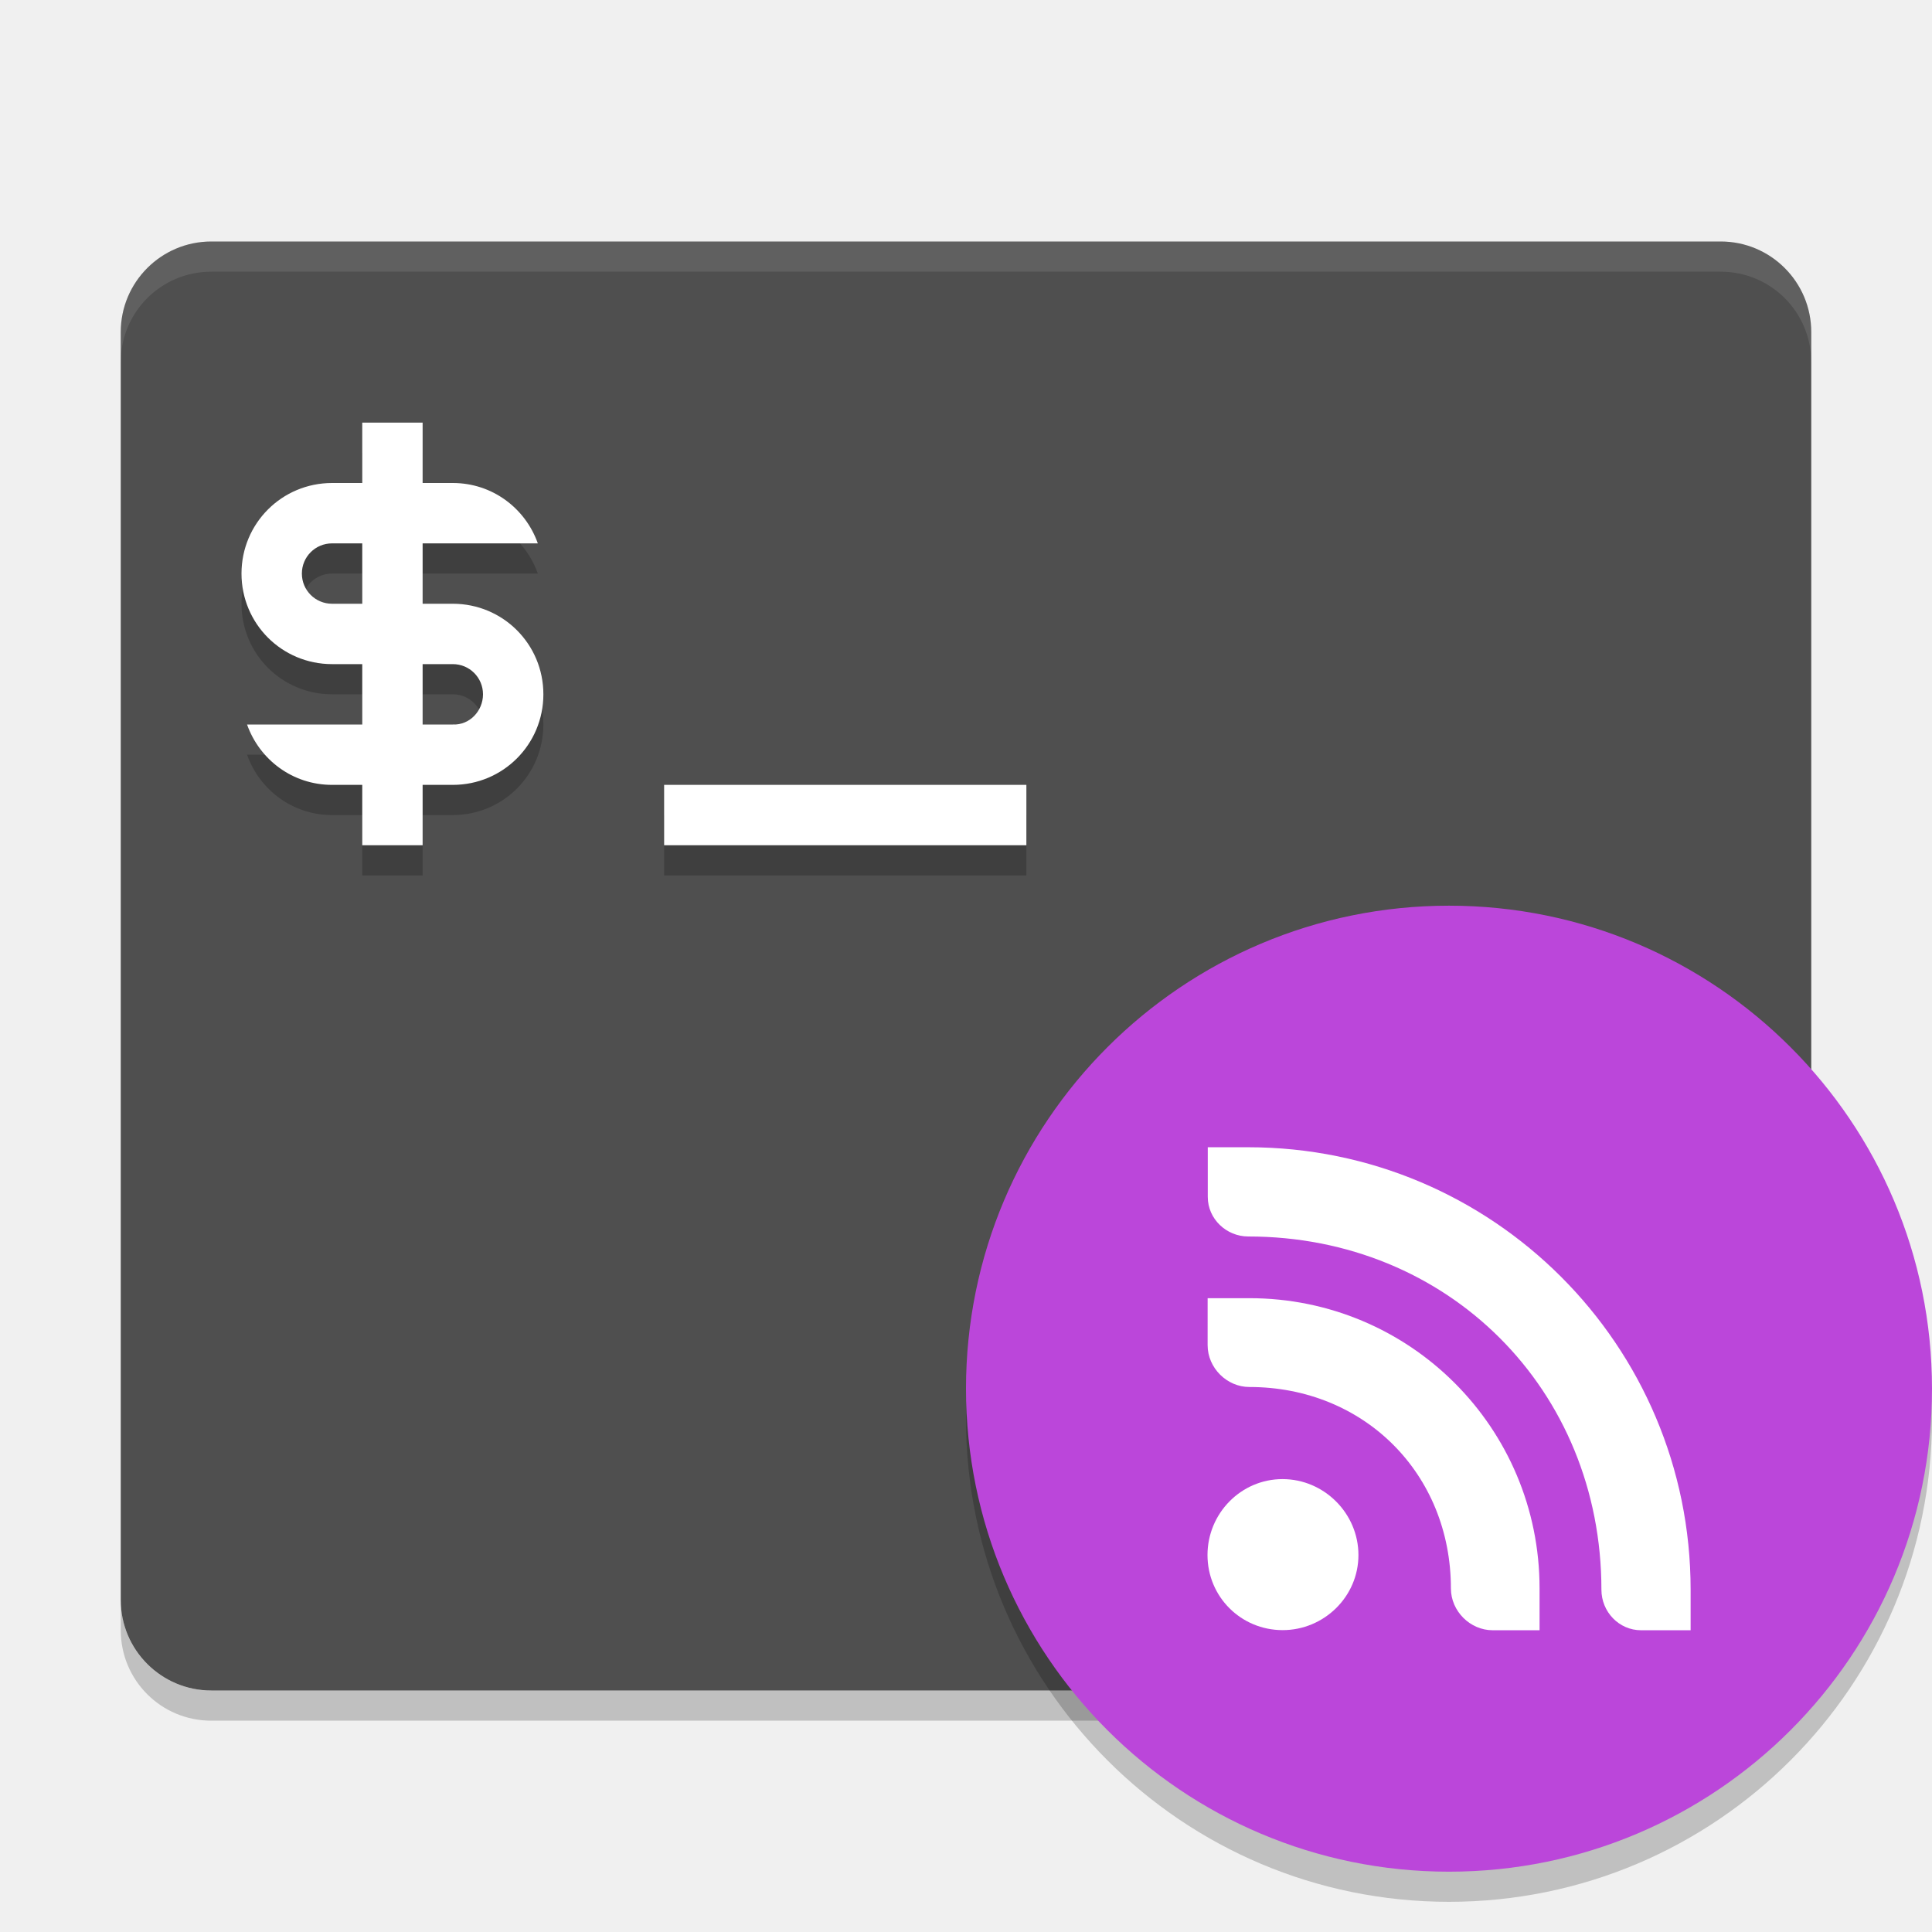
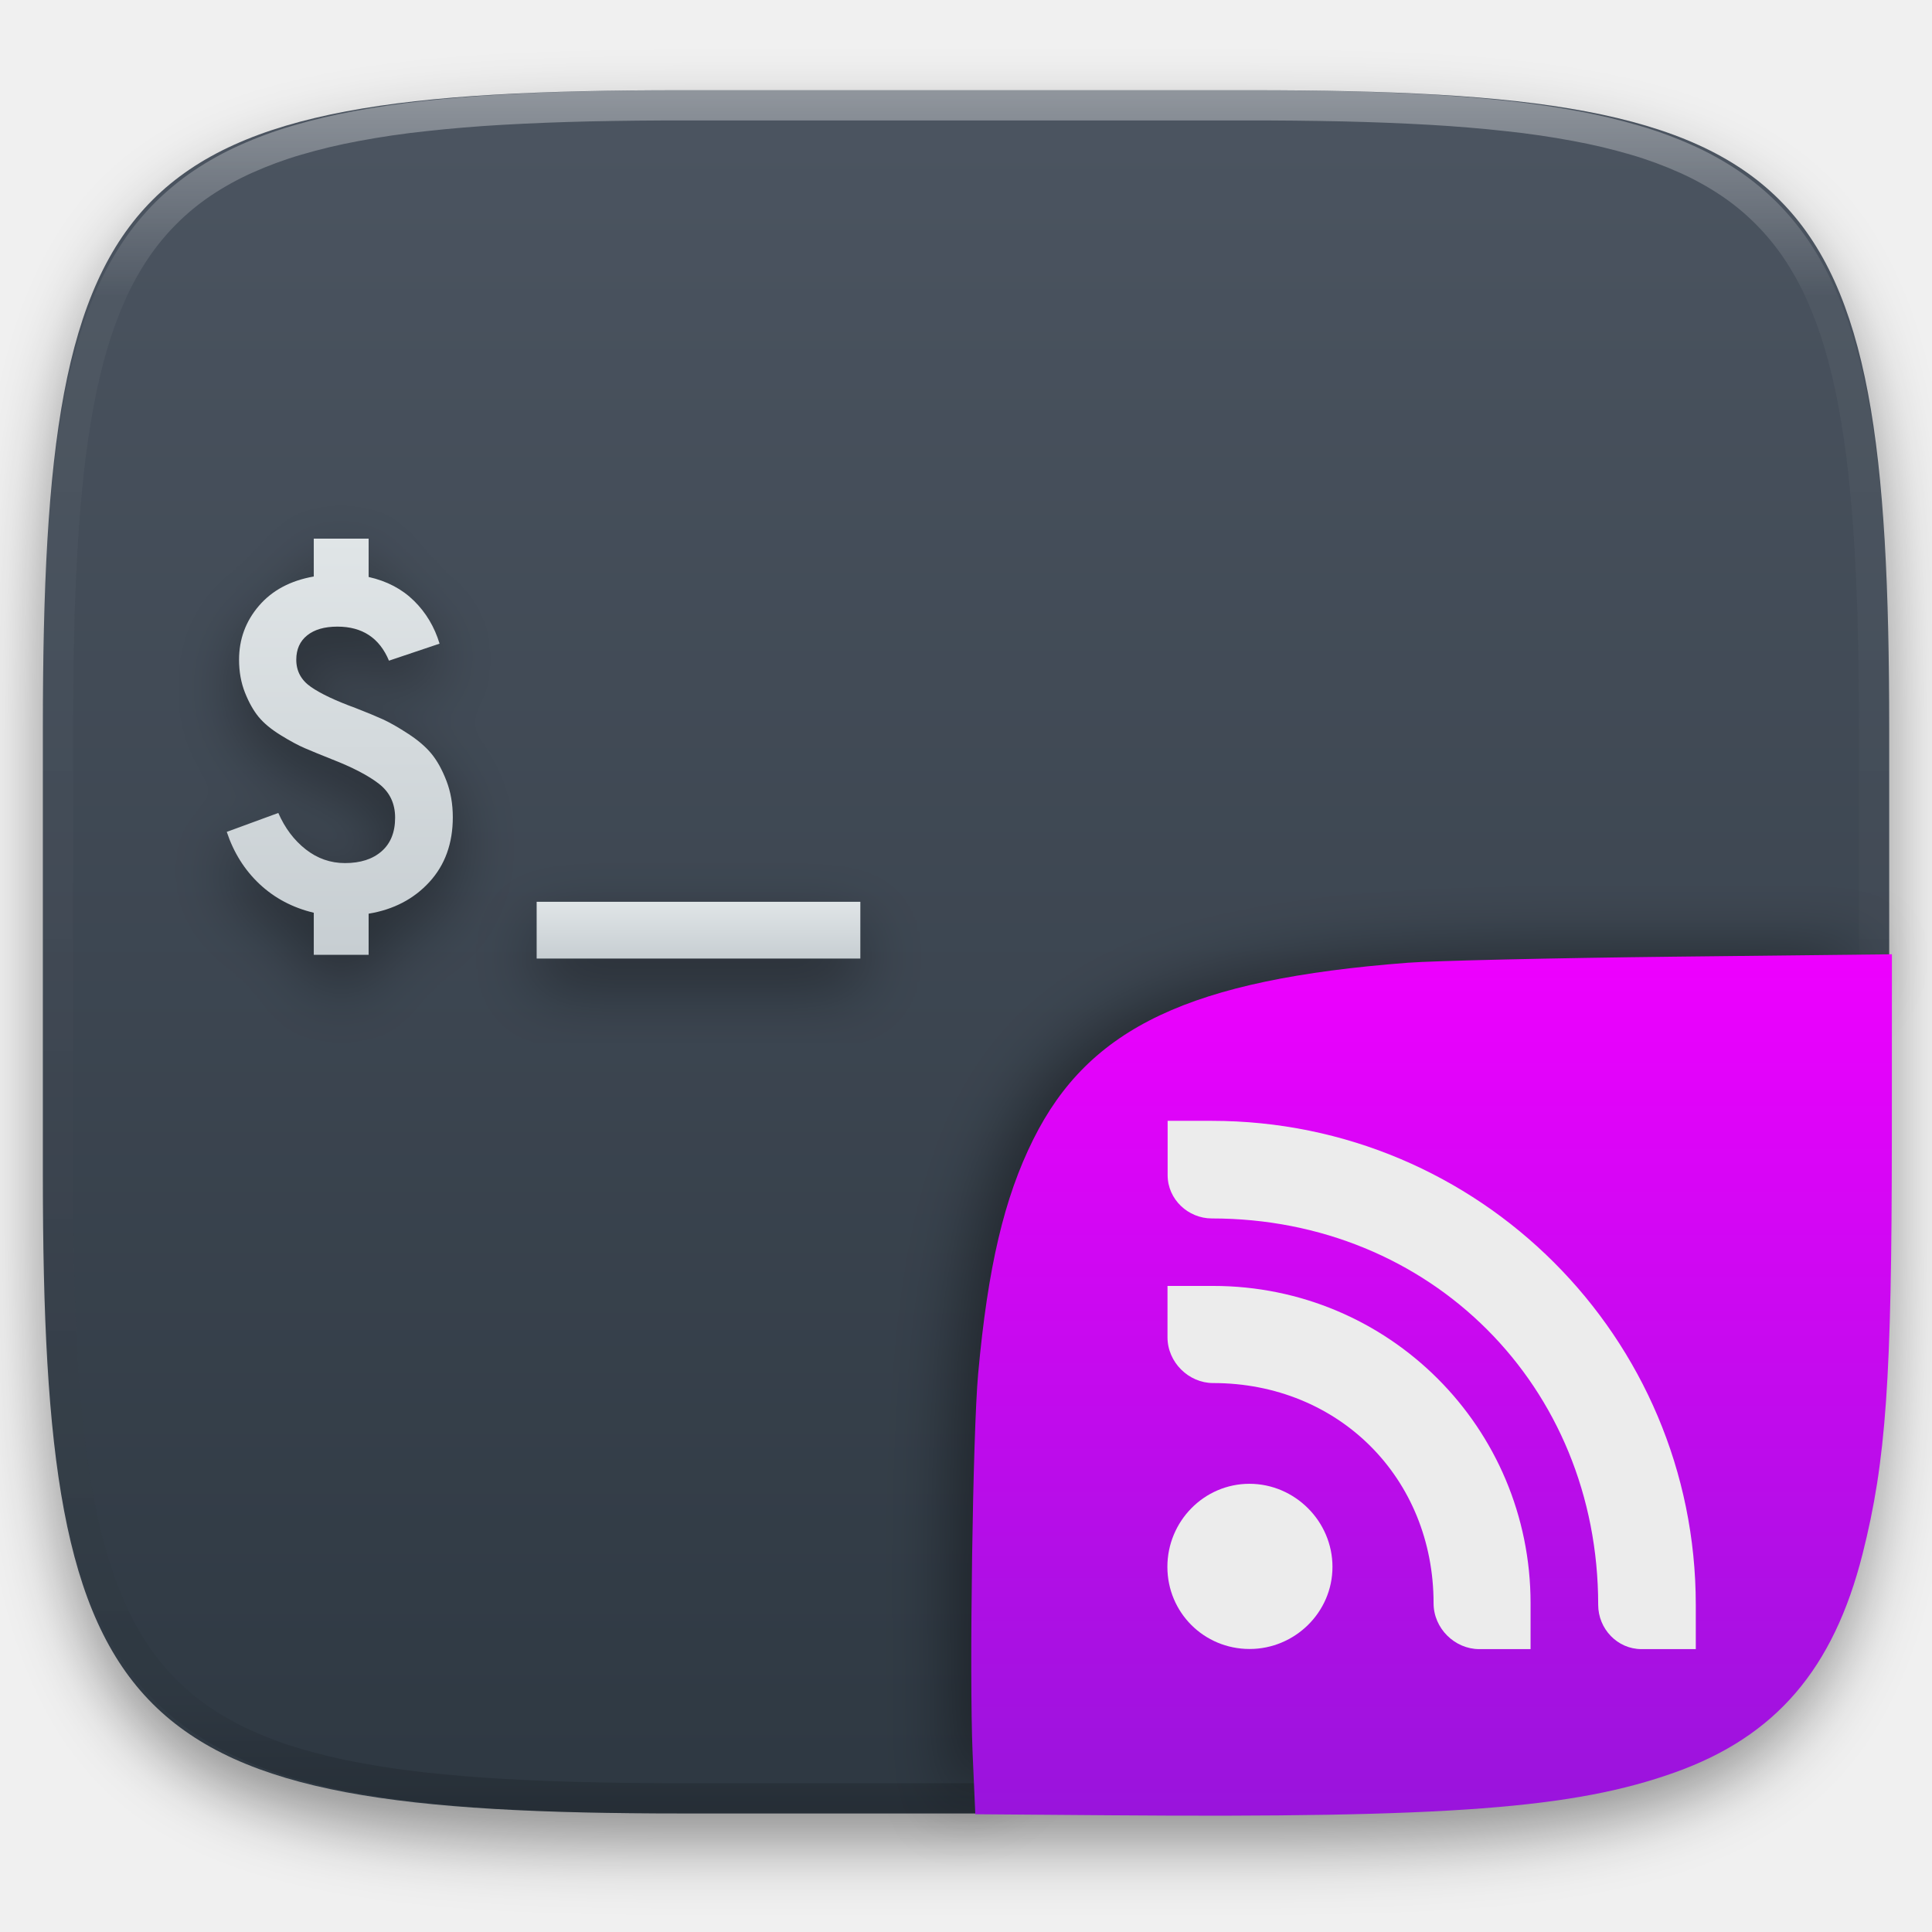
- <svg xmlns="http://www.w3.org/2000/svg" width="64" height="64" version="1">
-   <path style="opacity:.2" d="m4 53v1c0 1.662 1.338 3 3 3h50c1.662 0 3-1.338 3-3v-1c0 1.662-1.338 3-3 3h-50c-1.662 0-3-1.338-3-3z" />
-   <rect style="fill:#4f4f4f" width="56" height="48" x="4" y="8" rx="3" ry="3" />
-   <path style="opacity:.1;fill:#ffffff" d="m7 8c-1.662 0-3 1.338-3 3v1c0-1.662 1.338-3 3-3h50c1.662 0 3 1.338 3 3v-1c0-1.662-1.338-3-3-3h-50z" />
-   <path style="opacity:.2" d="m12 15v2h-1c-1.662 0-3 1.338-3 3s1.338 3 3 3h1v2h-3.816c0.412 1.164 1.508 2 2.816 2h1v2h2v-2h1c1.662 0 3-1.338 3-3s-1.338-3-3-3h-1v-2h3.816c-0.412-1.164-1.508-2-2.816-2h-1v-2h-2zm-1 4h1v2h-1c-0.554 0-1-0.446-1-1s0.446-1 1-1zm3 4h1c0.554 0 1 0.446 1 1s-0.447 1.026-1 1h-1zm8 4v2h12v-2z" />
-   <path style="fill:#ffffff" d="m12 14v2h-1c-1.662 0-3 1.338-3 3s1.338 3 3 3h1v2h-3.816c0.412 1.164 1.508 2 2.816 2h1v2h2v-2h1c1.662 0 3-1.338 3-3s-1.338-3-3-3h-1v-2h3.816c-0.412-1.164-1.508-2-2.816-2h-1v-2h-2zm-1 4h1v2h-1c-0.554 0-1-0.446-1-1s0.446-1 1-1zm3 4h1c0.554 0 1 0.446 1 1s-0.447 1.026-1 1h-1zm8 4v2h12v-2z" />
-   <path style="opacity:0.2" d="M 63.958,45.852 A 16,16 0 0 1 48,61.004 16,16 0 0 1 32.042,46.156 16,16 0 0 0 32,47 16,16 0 0 0 48,63 16,16 0 0 0 64,47 16,16 0 0 0 63.957,45.852 Z" />
-   <circle style="fill:#bb46da;fill-rule:evenodd" cx="48" cy="46.002" r="16" />
-   <path style="fill:#ffffff" d="m 40,38.004 h 1.344 c 8.1,0 14.66,6.556 14.66,14.656 v 1.344 h -1.643 c -0.729,0 -1.312,-0.61 -1.312,-1.344 0,-6.627 -5.073,-11.7 -11.7,-11.7 -0.72,0 -1.34,-0.578 -1.34,-1.312 v -1.644 z" />
-   <path style="fill:#ffffff" d="m 40,43.004 h 1.387 c 5.321,0 9.613,4.292 9.613,9.613 v 1.387 h -1.554 c -0.743,0 -1.383,-0.63 -1.383,-1.387 0,-3.801 -2.877,-6.671 -6.676,-6.671 -0.743,0 -1.383,-0.63 -1.383,-1.387 l 3.78e-4,-1.555 z" />
-   <path style="fill:#ffffff" d="M 42.484,48.997 C 43.863,48.997 45,50.134 45,51.513 45,52.891 43.858,54 42.491,54 41.105,54 40,52.891 40,51.513 c 0,-1.379 1.108,-2.516 2.487,-2.516 z" />
+ <svg xmlns="http://www.w3.org/2000/svg" style="isolation:isolate" viewBox="0 0 256 256" width="256" height="256">
+   <defs>
+     <filter id="NPViYpI4OeQXOvql3UA7GZuCeraztPBZ" x="-200%" y="-200%" width="400%" height="400%" filterUnits="objectBoundingBox" color-interpolation-filters="sRGB">
+       <feGaussianBlur in="SourceGraphic" stdDeviation="4.294" />
+       <feOffset dx="0" dy="4" result="pf_100_offsetBlur" />
+       <feFlood flood-color="#000000" flood-opacity="0.4" />
+       <feComposite in2="pf_100_offsetBlur" operator="in" result="pf_100_dropShadow" />
+       <feBlend in="SourceGraphic" in2="pf_100_dropShadow" mode="normal" />
+     </filter>
+   </defs>
+   <g filter="url(#NPViYpI4OeQXOvql3UA7GZuCeraztPBZ)">
+     <linearGradient id="_lgradient_0" x1="0" y1="0" x2="-1.8369701987210297e-16" y2="1" gradientTransform="matrix(244.648,0,0,228.338,5.68,11.952)" gradientUnits="userSpaceOnUse">
+       <stop offset="0%" stop-opacity="1" style="stop-color:rgb(76,85,97)" />
+       <stop offset="100%" stop-opacity="1" style="stop-color:rgb(46,56,66)" />
+     </linearGradient>
+     <path d=" M 165.689 11.952 C 239.745 11.952 250.328 22.509 250.328 96.495 L 250.328 155.746 C 250.328 229.733 239.745 240.29 165.689 240.29 L 90.319 240.29 C 16.264 240.29 5.68 229.733 5.68 155.746 L 5.68 96.495 C 5.68 22.509 16.264 11.952 90.319 11.952 L 165.689 11.952 Z " id="shape" fill="url(#_lgradient_0)" />
+   </g>
+   <g opacity="0.4">
+     <linearGradient id="_lgradient_1" x1="0.517" y1="0" x2="0.517" y2="1" gradientTransform="matrix(244.65,0,0,228.34,5.68,11.95)" gradientUnits="userSpaceOnUse">
+       <stop offset="0%" stop-opacity="1" style="stop-color:rgb(255,255,255)" />
+       <stop offset="12.5%" stop-opacity="0.098" style="stop-color:rgb(255,255,255)" />
+       <stop offset="92.5%" stop-opacity="0.098" style="stop-color:rgb(0,0,0)" />
+       <stop offset="100%" stop-opacity="0.498" style="stop-color:rgb(0,0,0)" />
+     </linearGradient>
+     <path d=" M 165.068 11.951 C 169.396 11.941 173.724 11.991 178.052 12.089 C 181.927 12.167 185.803 12.315 189.678 12.541 C 193.131 12.737 196.583 13.022 200.026 13.395 C 203.085 13.73 206.144 14.181 209.174 14.741 C 211.889 15.243 214.574 15.881 217.22 16.657 C 219.62 17.355 221.971 18.219 224.243 19.241 C 226.358 20.184 228.384 21.304 230.302 22.591 C 232.142 23.829 233.863 25.244 235.437 26.806 C 237.001 28.378 238.417 30.088 239.656 31.925 C 240.945 33.841 242.066 35.865 243.02 37.967 C 244.043 40.247 244.909 42.585 245.617 44.972 C 246.394 47.615 247.034 50.297 247.535 53.009 C 248.096 56.035 248.548 59.081 248.883 62.136 C 249.257 65.575 249.542 69.014 249.739 72.462 C 249.965 76.323 250.112 80.194 250.201 84.055 C 250.289 88.378 250.339 92.701 250.329 97.014 L 250.329 155.226 C 250.339 159.549 250.289 163.862 250.201 168.185 C 250.112 172.056 249.965 175.917 249.739 179.778 C 249.542 183.226 249.257 186.675 248.883 190.104 C 248.548 193.159 248.096 196.215 247.535 199.241 C 247.034 201.943 246.394 204.625 245.617 207.268 C 244.909 209.655 244.043 212.003 243.02 214.273 C 242.066 216.385 240.945 218.399 239.656 220.315 C 238.417 222.152 237.001 223.872 235.437 225.434 C 233.863 226.996 232.142 228.411 230.302 229.649 C 228.384 230.936 226.358 232.056 224.243 232.999 C 221.971 234.021 219.62 234.885 217.22 235.593 C 214.574 236.369 211.889 237.007 209.174 237.499 C 206.144 238.068 203.085 238.51 200.026 238.845 C 196.583 239.218 193.131 239.503 189.678 239.699 C 185.803 239.925 181.927 240.073 178.052 240.161 C 173.724 240.249 169.396 240.299 165.068 240.289 L 90.942 240.289 C 86.614 240.299 82.286 240.249 77.958 240.161 C 74.083 240.073 70.207 239.925 66.332 239.699 C 62.879 239.503 59.427 239.218 55.984 238.845 C 52.925 238.51 49.866 238.068 46.836 237.499 C 44.121 237.007 41.436 236.369 38.79 235.593 C 36.39 234.885 34.039 234.021 31.767 232.999 C 29.652 232.056 27.626 230.936 25.708 229.649 C 23.868 228.411 22.147 226.996 20.573 225.434 C 19.009 223.872 17.593 222.152 16.354 220.315 C 15.065 218.399 13.944 216.385 12.99 214.273 C 11.967 212.003 11.101 209.655 10.393 207.268 C 9.616 204.625 8.976 201.943 8.475 199.241 C 7.914 196.215 7.462 193.159 7.127 190.104 C 6.753 186.675 6.468 183.226 6.271 179.778 C 6.045 175.917 5.898 172.056 5.809 168.185 C 5.721 163.862 5.671 159.549 5.681 155.226 L 5.681 97.014 C 5.671 92.701 5.721 88.378 5.809 84.055 C 5.898 80.194 6.045 76.323 6.271 72.462 C 6.468 69.014 6.753 65.575 7.127 62.136 C 7.462 59.081 7.914 56.035 8.475 53.009 C 8.976 50.297 9.616 47.615 10.393 44.972 C 11.101 42.585 11.967 40.247 12.99 37.967 C 13.944 35.865 15.065 33.841 16.354 31.925 C 17.593 30.088 19.009 28.378 20.573 26.806 C 22.147 25.244 23.868 23.829 25.708 22.591 C 27.626 21.304 29.652 20.184 31.767 19.241 C 34.039 18.219 36.39 17.355 38.79 16.657 C 41.436 15.881 44.121 15.243 46.836 14.741 C 49.866 14.181 52.925 13.73 55.984 13.395 C 59.427 13.022 62.879 12.737 66.332 12.541 C 70.207 12.315 74.083 12.167 77.958 12.089 C 82.286 11.991 86.614 11.941 90.942 11.951 L 165.068 11.951 Z  M 165.078 15.96 C 169.376 15.95 173.675 15.999 177.973 16.087 C 181.8 16.176 185.626 16.323 189.452 16.539 C 192.836 16.736 196.219 17.011 199.583 17.384 C 202.554 17.699 205.515 18.131 208.446 18.681 C 211.023 19.153 213.58 19.762 216.099 20.499 C 218.322 21.147 220.495 21.953 222.6 22.896 C 224.509 23.751 226.338 24.763 228.069 25.922 C 229.692 27.013 231.207 28.26 232.594 29.646 C 233.981 31.031 235.23 32.544 236.332 34.165 C 237.492 35.894 238.506 37.712 239.361 39.608 C 240.306 41.72 241.112 43.892 241.761 46.102 C 242.509 48.617 243.109 51.162 243.591 53.736 C 244.132 56.664 244.565 59.611 244.889 62.578 C 245.263 65.938 245.539 69.308 245.735 72.688 C 245.952 76.51 246.109 80.322 246.188 84.144 C 246.276 88.437 246.325 92.721 246.325 97.014 C 246.325 97.014 246.325 97.014 246.325 97.014 L 246.325 155.226 C 246.325 155.226 246.325 155.226 246.325 155.226 C 246.325 159.519 246.276 163.803 246.188 168.096 C 246.109 171.918 245.952 175.74 245.735 179.552 C 245.539 182.932 245.263 186.302 244.889 189.672 C 244.565 192.629 244.132 195.576 243.591 198.504 C 243.109 201.078 242.509 203.623 241.761 206.138 C 241.112 208.358 240.306 210.52 239.361 212.632 C 238.506 214.528 237.492 216.356 236.332 218.075 C 235.23 219.706 233.981 221.219 232.594 222.604 C 231.207 223.98 229.692 225.227 228.069 226.318 C 226.338 227.477 224.509 228.489 222.6 229.344 C 220.495 230.297 218.322 231.093 216.099 231.741 C 213.58 232.478 211.023 233.087 208.446 233.559 C 205.515 234.109 202.554 234.541 199.583 234.865 C 196.219 235.229 192.836 235.514 189.452 235.701 C 185.626 235.917 181.8 236.074 177.973 236.153 C 173.675 236.251 169.376 236.29 165.078 236.29 C 165.078 236.29 165.078 236.29 165.068 236.29 L 90.942 236.29 C 90.932 236.29 90.932 236.29 90.932 236.29 C 86.634 236.29 82.335 236.251 78.037 236.153 C 74.21 236.074 70.384 235.917 66.558 235.701 C 63.174 235.514 59.791 235.229 56.427 234.865 C 53.456 234.541 50.495 234.109 47.564 233.559 C 44.987 233.087 42.43 232.478 39.911 231.741 C 37.688 231.093 35.515 230.297 33.41 229.344 C 31.501 228.489 29.672 227.477 27.941 226.318 C 26.318 225.227 24.803 223.98 23.416 222.604 C 22.029 221.219 20.78 219.706 19.678 218.075 C 18.518 216.356 17.504 214.528 16.649 212.632 C 15.704 210.52 14.898 208.358 14.249 206.138 C 13.501 203.623 12.901 201.078 12.419 198.504 C 11.878 195.576 11.445 192.629 11.121 189.672 C 10.747 186.302 10.472 182.932 10.275 179.552 C 10.058 175.74 9.901 171.918 9.822 168.096 C 9.734 163.803 9.685 159.519 9.685 155.226 C 9.685 155.226 9.685 155.226 9.685 155.226 L 9.685 97.014 C 9.685 97.014 9.685 97.014 9.685 97.014 C 9.685 92.721 9.734 88.437 9.822 84.144 C 9.901 80.322 10.058 76.51 10.275 72.688 C 10.472 69.308 10.747 65.938 11.121 62.578 C 11.445 59.611 11.878 56.664 12.419 53.736 C 12.901 51.162 13.501 48.617 14.249 46.102 C 14.898 43.892 15.704 41.72 16.649 39.608 C 17.504 37.712 18.518 35.894 19.678 34.165 C 20.78 32.544 22.029 31.031 23.416 29.646 C 24.803 28.26 26.318 27.013 27.941 25.922 C 29.672 24.763 31.501 23.751 33.41 22.896 C 35.515 21.953 37.688 21.147 39.911 20.499 C 42.43 19.762 44.987 19.153 47.564 18.681 C 50.495 18.131 53.456 17.699 56.427 17.384 C 59.791 17.011 63.174 16.736 66.558 16.539 C 70.384 16.323 74.21 16.176 78.037 16.087 C 82.335 15.999 86.634 15.95 90.932 15.96 C 90.932 15.96 90.932 15.96 90.942 15.96 L 165.068 15.96 C 165.078 15.96 165.078 15.96 165.078 15.96 Z " fill-rule="evenodd" id="highlight" fill="url(#_lgradient_1)" />
+   </g>
+   <defs>
+     <filter id="BZmGcqvyKXdtVTddm7SF5rcsodGgKhch" x="-200%" y="-200%" width="400%" height="400%" filterUnits="objectBoundingBox" color-interpolation-filters="sRGB">
+       <feGaussianBlur stdDeviation="4.294" />
+     </filter>
+   </defs>
+   <g opacity="0.4" filter="url(#BZmGcqvyKXdtVTddm7SF5rcsodGgKhch)">
+     <path d=" M 126.32 240.288 L 126 211.494 C 126 137.507 136.584 126 210.639 126 L 248.648 126" id="shadow" fill="rgb(0,0,0)" />
+   </g>
+   <linearGradient id="_lgradient_2" x1="0" y1="0" x2="-1.8369701987210297e-16" y2="1" gradientTransform="matrix(121.985,0,0,114.142,128.7,126.446)" gradientUnits="userSpaceOnUse">
+     <stop offset="0%" stop-opacity="1" style="stop-color:rgb(238,0,255)" />
+     <stop offset="100%" stop-opacity="1" style="stop-color:rgb(153,20,220)" />
+   </linearGradient>
+   <path d=" M 146.981 240.533 L 129.235 240.395 L 128.875 232.289 C 128.427 222.201 128.898 189.86 129.607 182.052 C 130.892 167.904 133.047 158.74 136.92 150.966 C 144.316 136.118 157.752 129.78 186.519 127.57 C 189.982 127.304 205.835 126.942 221.75 126.766 L 250.685 126.446 L 250.678 150.617 C 250.668 182.808 249.912 193.582 246.801 205.9 C 242.946 221.166 235.296 230.076 221.947 234.847 C 208.546 239.636 192.096 240.884 146.982 240.533 L 146.981 240.533 Z " id="small shape" fill="url(#_lgradient_2)" />
+   <defs>
+     <filter id="zNdTzIVccDPgi7cjmR5xT0MFQ56jdRjq" x="-200%" y="-200%" width="400%" height="400%" filterUnits="objectBoundingBox" color-interpolation-filters="sRGB">
+       <feGaussianBlur stdDeviation="4.294" />
+     </filter>
+   </defs>
+   <g opacity="0.4" filter="url(#zNdTzIVccDPgi7cjmR5xT0MFQ56jdRjq)">
+     <path d=" M 114 130.522 L 71.11 130.522 L 71.11 123 L 114 123 L 114 130.522 Z " id="hyphen shadow" fill="rgb(0,0,0)" />
+   </g>
+   <linearGradient id="_lgradient_3" x1="0" y1="0" x2="-1.8369701987210297e-16" y2="1" gradientTransform="matrix(42.89,0,0,7.522,71.11,119.492)" gradientUnits="userSpaceOnUse">
+     <stop offset="0%" stop-opacity="1" style="stop-color:rgb(224,229,231)" />
+     <stop offset="100%" stop-opacity="1" style="stop-color:rgb(199,206,210)" />
+   </linearGradient>
+   <path d=" M 114 127.014 L 71.11 127.014 L 71.11 119.492 L 114 119.492 L 114 127.014 Z " id="hyphen" fill="url(#_lgradient_3)" />
+   <defs>
+     <filter id="V2vyIaVdDFvaODCpZceunKniZ47iuhO5" x="-200%" y="-200%" width="400%" height="400%" filterUnits="objectBoundingBox" color-interpolation-filters="sRGB">
+       <feGaussianBlur stdDeviation="4.294" />
+     </filter>
+   </defs>
+   <g opacity="0.4" filter="url(#V2vyIaVdDFvaODCpZceunKniZ47iuhO5)">
+     <path d=" M 48.846 130.144 L 41.577 130.144 L 41.577 124.567 L 41.577 124.567 Q 37.378 123.564 34.402 120.776 L 34.402 120.776 L 34.402 120.776 Q 31.425 117.987 30.047 113.852 L 30.047 113.852 L 36.877 111.345 L 36.877 111.345 Q 38.193 114.353 40.512 116.17 L 40.512 116.17 L 40.512 116.17 Q 42.83 117.987 45.713 117.987 L 45.713 117.987 L 45.713 117.987 Q 48.783 117.987 50.569 116.421 L 50.569 116.421 L 50.569 116.421 Q 52.355 114.854 52.355 111.972 L 52.355 111.972 L 52.355 111.972 Q 52.355 109.152 50.224 107.491 L 50.224 107.491 L 50.224 107.491 Q 48.094 105.831 43.895 104.201 L 43.895 104.201 L 43.895 104.201 Q 41.702 103.324 40.386 102.76 L 40.386 102.76 L 40.386 102.76 Q 39.07 102.196 37.19 101.037 L 37.19 101.037 L 37.19 101.037 Q 35.31 99.878 34.276 98.624 L 34.276 98.624 L 34.276 98.624 Q 33.243 97.371 32.459 95.397 L 32.459 95.397 L 32.459 95.397 Q 31.676 93.423 31.676 91.042 L 31.676 91.042 L 31.676 91.042 Q 31.676 86.969 34.308 83.898 L 34.308 83.898 L 34.308 83.898 Q 36.94 80.828 41.577 80.013 L 41.577 80.013 L 41.577 75 L 48.846 75 L 48.846 80.076 L 48.846 80.076 Q 52.48 80.89 54.862 83.24 L 54.862 83.24 L 54.862 83.24 Q 57.243 85.59 58.245 88.911 L 58.245 88.911 L 51.54 91.167 L 51.54 91.167 Q 49.66 86.655 44.71 86.655 L 44.71 86.655 L 44.71 86.655 Q 42.141 86.655 40.7 87.815 L 40.7 87.815 L 40.7 87.815 Q 39.258 88.974 39.258 91.042 L 39.258 91.042 L 39.258 91.042 Q 39.258 93.298 41.201 94.645 L 41.201 94.645 L 41.201 94.645 Q 43.143 95.992 47.091 97.434 L 47.091 97.434 L 47.091 97.434 Q 49.347 98.311 50.726 98.938 L 50.726 98.938 L 50.726 98.938 Q 52.104 99.564 54.078 100.849 L 54.078 100.849 L 54.078 100.849 Q 56.052 102.133 57.18 103.512 L 57.18 103.512 L 57.18 103.512 Q 58.308 104.891 59.154 107.084 L 59.154 107.084 L 59.154 107.084 Q 60 109.277 60 111.909 L 60 111.909 L 60 111.909 Q 60 117.11 56.898 120.494 L 56.898 120.494 L 56.898 120.494 Q 53.796 123.878 48.846 124.692 L 48.846 124.692 L 48.846 130.144 Z " id="Path" fill="rgb(0,0,0)" />
+   </g>
+   <linearGradient id="_lgradient_4" x1="0" y1="0" x2="-1.8369701987210297e-16" y2="1" gradientTransform="matrix(29.953,0,0,55.144,30.047,71.376)" gradientUnits="userSpaceOnUse">
+     <stop offset="0%" stop-opacity="1" style="stop-color:rgb(224,229,231)" />
+     <stop offset="100%" stop-opacity="1" style="stop-color:rgb(199,206,210)" />
+   </linearGradient>
+   <path d=" M 48.846 126.52 L 41.577 126.52 L 41.577 120.943 L 41.577 120.943 Q 37.378 119.94 34.402 117.152 L 34.402 117.152 L 34.402 117.152 Q 31.425 114.363 30.047 110.227 L 30.047 110.227 L 36.877 107.721 L 36.877 107.721 Q 38.193 110.729 40.512 112.546 L 40.512 112.546 L 40.512 112.546 Q 42.83 114.363 45.713 114.363 L 45.713 114.363 L 45.713 114.363 Q 48.783 114.363 50.569 112.797 L 50.569 112.797 L 50.569 112.797 Q 52.355 111.23 52.355 108.347 L 52.355 108.347 L 52.355 108.347 Q 52.355 105.528 50.224 103.867 L 50.224 103.867 L 50.224 103.867 Q 48.094 102.206 43.895 100.577 L 43.895 100.577 L 43.895 100.577 Q 41.702 99.7 40.386 99.136 L 40.386 99.136 L 40.386 99.136 Q 39.07 98.572 37.19 97.413 L 37.19 97.413 L 37.19 97.413 Q 35.31 96.253 34.276 95 L 34.276 95 L 34.276 95 Q 33.243 93.747 32.459 91.773 L 32.459 91.773 L 32.459 91.773 Q 31.676 89.799 31.676 87.418 L 31.676 87.418 L 31.676 87.418 Q 31.676 83.345 34.308 80.274 L 34.308 80.274 L 34.308 80.274 Q 36.94 77.204 41.577 76.389 L 41.577 76.389 L 41.577 71.376 L 48.846 71.376 L 48.846 76.452 L 48.846 76.452 Q 52.48 77.266 54.862 79.616 L 54.862 79.616 L 54.862 79.616 Q 57.243 81.966 58.245 85.287 L 58.245 85.287 L 51.54 87.543 L 51.54 87.543 Q 49.66 83.031 44.71 83.031 L 44.71 83.031 L 44.71 83.031 Q 42.141 83.031 40.7 84.191 L 40.7 84.191 L 40.7 84.191 Q 39.258 85.35 39.258 87.418 L 39.258 87.418 L 39.258 87.418 Q 39.258 89.674 41.201 91.021 L 41.201 91.021 L 41.201 91.021 Q 43.143 92.368 47.091 93.809 L 47.091 93.809 L 47.091 93.809 Q 49.347 94.687 50.726 95.313 L 50.726 95.313 L 50.726 95.313 Q 52.104 95.94 54.078 97.225 L 54.078 97.225 L 54.078 97.225 Q 56.052 98.509 57.18 99.888 L 57.18 99.888 L 57.18 99.888 Q 58.308 101.266 59.154 103.46 L 59.154 103.46 L 59.154 103.46 Q 60 105.653 60 108.285 L 60 108.285 L 60 108.285 Q 60 113.486 56.898 116.87 L 56.898 116.87 L 56.898 116.87 Q 53.796 120.254 48.846 121.068 L 48.846 121.068 L 48.846 126.52 Z " id="Path" fill="url(#_lgradient_4)" />
+   <g id="rss">
+     <path d=" M 154.685 148.517 L 160.563 148.517 C 196.001 148.517 224.7 177.199 224.7 212.637 L 224.7 218.517 L 217.51 218.517 C 214.322 218.517 211.768 215.847 211.768 212.638 C 211.768 183.643 189.574 161.45 160.58 161.45 C 157.43 161.45 154.717 158.921 154.717 155.71 L 154.717 148.518 L 154.685 148.517 Z " id="Path" fill="rgb(236,236,236)" />
+     <path d=" M 154.685 170.393 L 160.753 170.393 C 184.032 170.393 202.809 189.17 202.809 212.449 L 202.809 218.517 L 196.009 218.517 C 192.757 218.517 189.957 215.762 189.957 212.448 C 189.957 195.819 177.37 183.262 160.751 183.262 C 157.499 183.262 154.699 180.507 154.699 177.192 L 154.701 170.391 L 154.685 170.393 Z " id="Path" fill="rgb(236,236,236)" />
+     <path d=" M 165.55 196.61 C 171.583 196.61 176.559 201.586 176.559 207.619 C 176.559 213.649 171.562 218.499 165.581 218.499 C 159.518 218.499 154.685 213.649 154.685 207.619 C 154.685 201.586 159.533 196.61 165.566 196.61 L 165.55 196.61 Z " id="Path" fill="rgb(236,236,236)" />
+   </g>
</svg>
